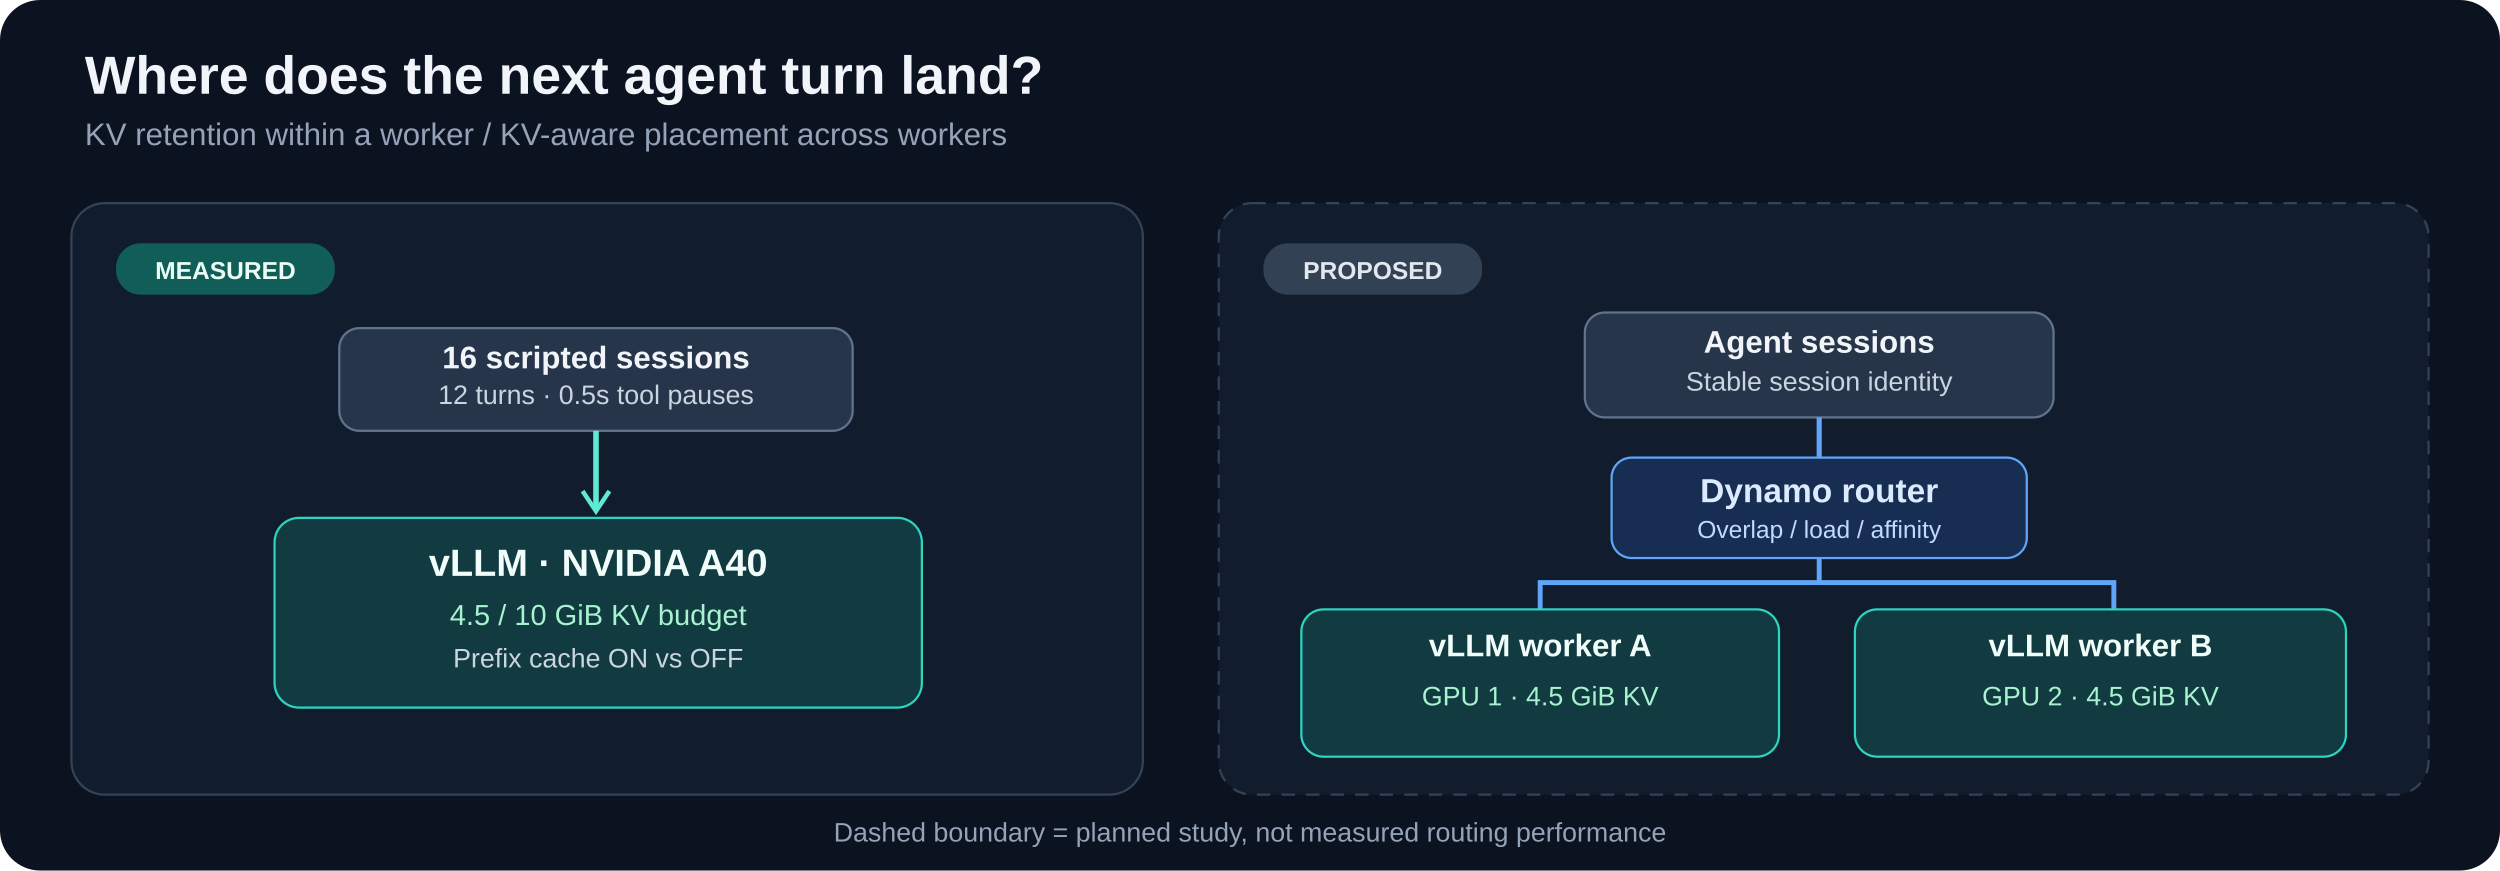
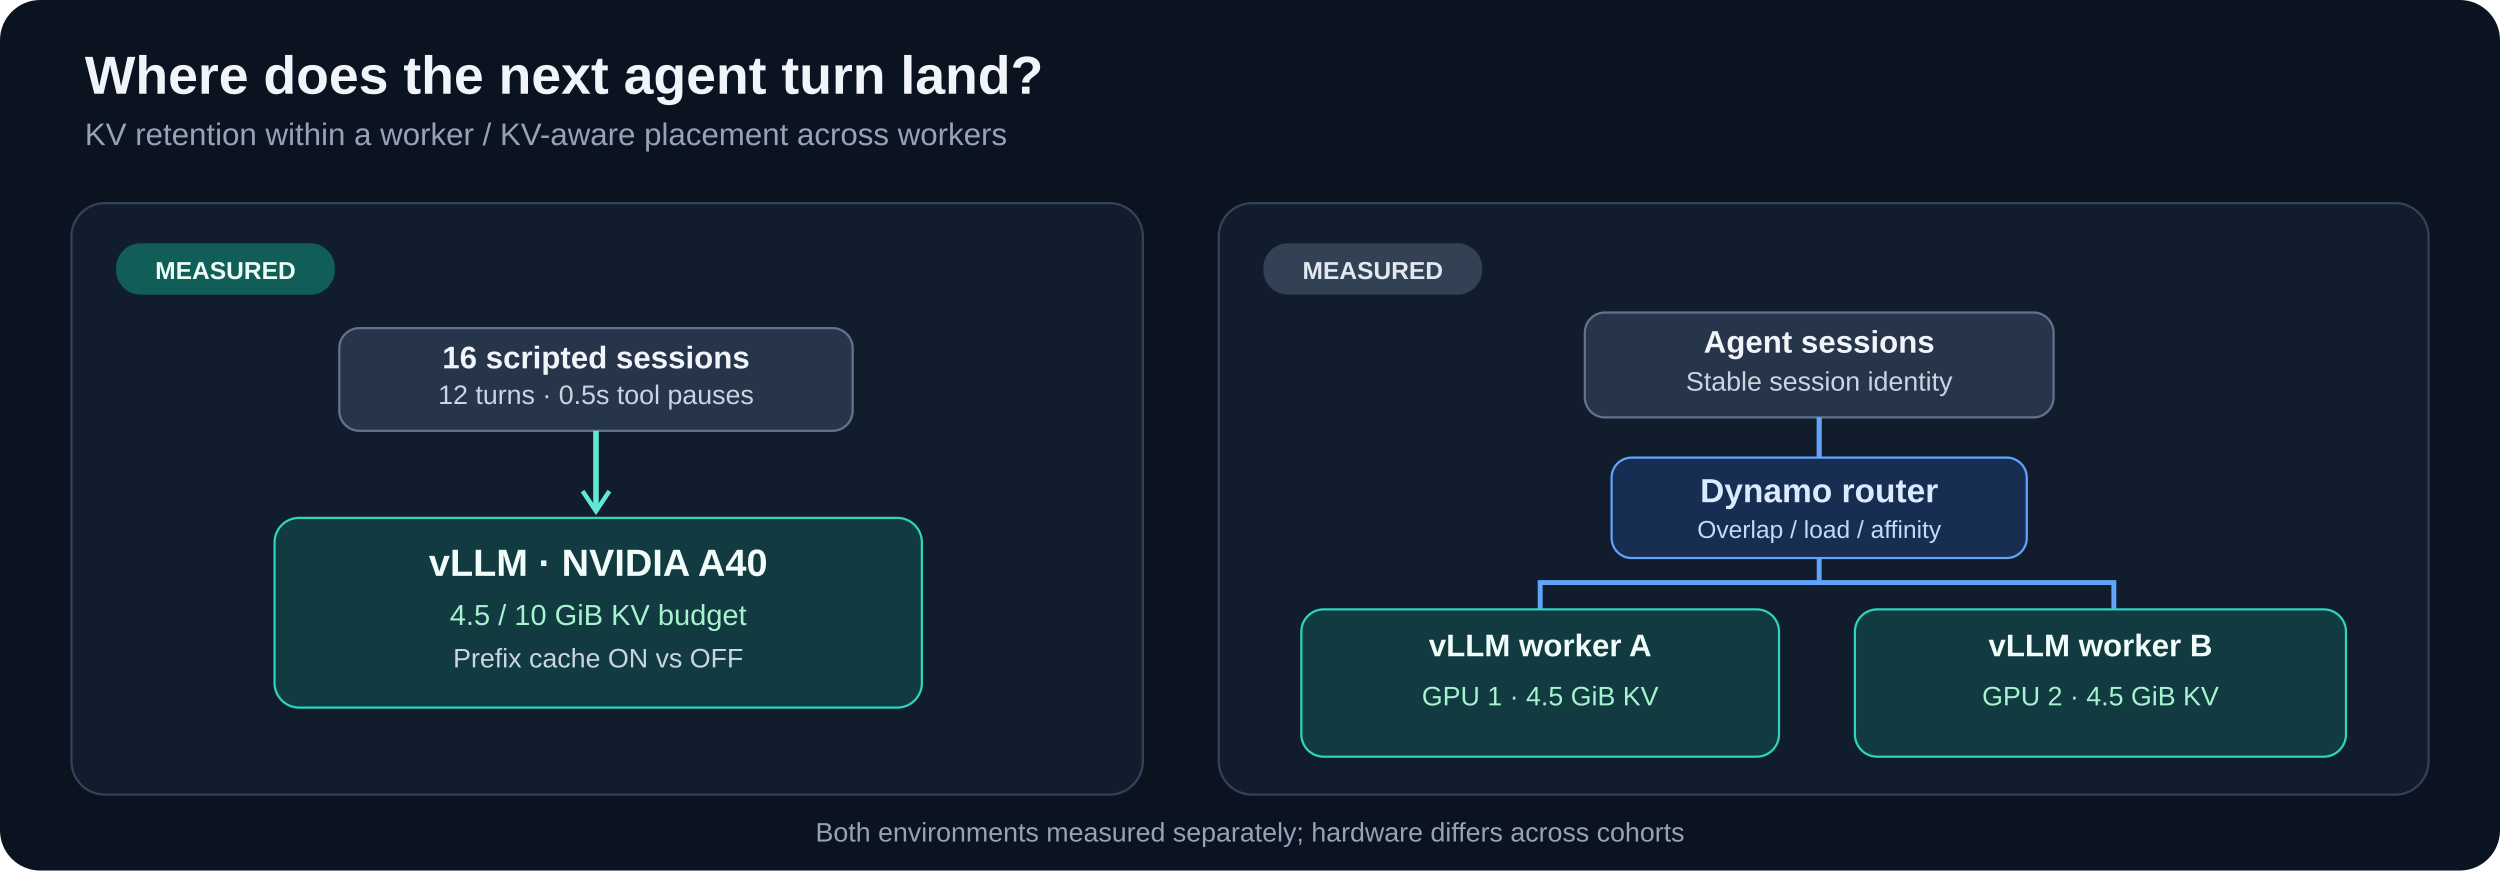
<svg xmlns="http://www.w3.org/2000/svg" width="1120" height="390" viewBox="0 0 1120 390" role="img" aria-labelledby="title desc">
  <rect width="1120" height="390" rx="18" fill="#0b1220" />
  <text x="38" y="42" font-family="Arial,Helvetica,sans-serif" font-size="24" font-weight="700" fill="#f1f5f9">Where does the next agent turn land?</text>
  <text x="38" y="65" font-family="Arial,Helvetica,sans-serif" font-size="14" fill="#94a3b8">KV retention within a worker  /  KV-aware placement across workers</text>
  <rect x="32" y="91" width="480" height="265" rx="15" fill="#111c2d" stroke="#344258" />
-   <rect x="546" y="91" width="542" height="265" rx="15" fill="#111c2d" stroke="#344258" stroke-dasharray="6 5" />
+   <rect x="546" y="91" width="542" height="265" rx="15" fill="#111c2d" stroke="#344258" />
  <rect x="52" y="109" width="98" height="23" rx="11" fill="#115e59" />
  <text x="101" y="125" text-anchor="middle" font-family="Arial,Helvetica,sans-serif" font-size="11" font-weight="700" fill="#ecfdf5">MEASURED</text>
  <rect x="566" y="109" width="98" height="23" rx="11" fill="#334155" />
-   <text x="615" y="125" text-anchor="middle" font-family="Arial,Helvetica,sans-serif" font-size="11" font-weight="700" fill="#e2e8f0">PROPOSED</text>
+   <text x="615" y="125" text-anchor="middle" font-family="Arial,Helvetica,sans-serif" font-size="11" font-weight="700" fill="#e2e8f0">MEASURED</text>
  <rect x="152" y="147" width="230" height="46" rx="9" fill="#27354b" stroke="#61738d" />
  <text x="267" y="165" text-anchor="middle" font-family="Arial,Helvetica,sans-serif" font-size="14" font-weight="700" fill="#f1f5f9">16 scripted sessions</text>
  <text x="267" y="181" text-anchor="middle" font-family="Arial,Helvetica,sans-serif" font-size="12" fill="#cbd5e1">12 turns · 0.5s tool pauses</text>
  <path d="M267 193 V228" stroke="#5eead4" stroke-width="2.5" />
  <path d="M261 220 L267 229 L273 220" fill="none" stroke="#5eead4" stroke-width="2" />
  <rect x="123" y="232" width="290" height="85" rx="11" fill="#113b41" stroke="#2dd4bf" />
  <text x="268" y="258" text-anchor="middle" font-family="Arial,Helvetica,sans-serif" font-size="17" font-weight="700" fill="#f0fdfa">vLLM · NVIDIA A40</text>
  <text x="268" y="280" text-anchor="middle" font-family="Arial,Helvetica,sans-serif" font-size="13" fill="#a7f3d0">4.5 / 10 GiB KV budget</text>
  <text x="268" y="299" text-anchor="middle" font-family="Arial,Helvetica,sans-serif" font-size="12" fill="#cbd5e1">Prefix cache ON vs OFF</text>
  <rect x="710" y="140" width="210" height="47" rx="9" fill="#27354b" stroke="#61738d" />
  <text x="815" y="158" text-anchor="middle" font-family="Arial,Helvetica,sans-serif" font-size="14" font-weight="700" fill="#f1f5f9">Agent sessions</text>
  <text x="815" y="175" text-anchor="middle" font-family="Arial,Helvetica,sans-serif" font-size="12" fill="#cbd5e1">Stable session identity</text>
  <path d="M815 187V205" stroke="#60a5fa" stroke-width="2.3" />
  <rect x="722" y="205" width="186" height="45" rx="9" fill="#172e52" stroke="#60a5fa" />
  <text x="815" y="225" text-anchor="middle" font-family="Arial,Helvetica,sans-serif" font-size="15" font-weight="700" fill="#dbeafe">Dynamo router</text>
  <text x="815" y="241" text-anchor="middle" font-family="Arial,Helvetica,sans-serif" font-size="11" fill="#bfdbfe">Overlap / load / affinity</text>
  <path d="M815 250V261H690V273 M815 261H947V273" fill="none" stroke="#60a5fa" stroke-width="2.2" />
  <rect x="583" y="273" width="214" height="66" rx="10" fill="#113b41" stroke="#2dd4bf" />
  <rect x="831" y="273" width="220" height="66" rx="10" fill="#113b41" stroke="#2dd4bf" />
  <text x="690" y="294" text-anchor="middle" font-family="Arial,Helvetica,sans-serif" font-size="14" font-weight="700" fill="#f0fdfa">vLLM worker A</text>
  <text x="690" y="316" text-anchor="middle" font-family="Arial,Helvetica,sans-serif" font-size="12" fill="#a7f3d0">GPU 1 · 4.5 GiB KV</text>
  <text x="941" y="294" text-anchor="middle" font-family="Arial,Helvetica,sans-serif" font-size="14" font-weight="700" fill="#f0fdfa">vLLM worker B</text>
  <text x="941" y="316" text-anchor="middle" font-family="Arial,Helvetica,sans-serif" font-size="12" fill="#a7f3d0">GPU 2 · 4.5 GiB KV</text>
-   <text x="560" y="377" text-anchor="middle" font-family="Arial,Helvetica,sans-serif" font-size="12" fill="#94a3b8">Dashed boundary = planned study, not measured routing performance</text>
+   <text x="560" y="377" text-anchor="middle" font-family="Arial,Helvetica,sans-serif" font-size="12" fill="#94a3b8">Both environments measured separately; hardware differs across cohorts</text>
</svg>
